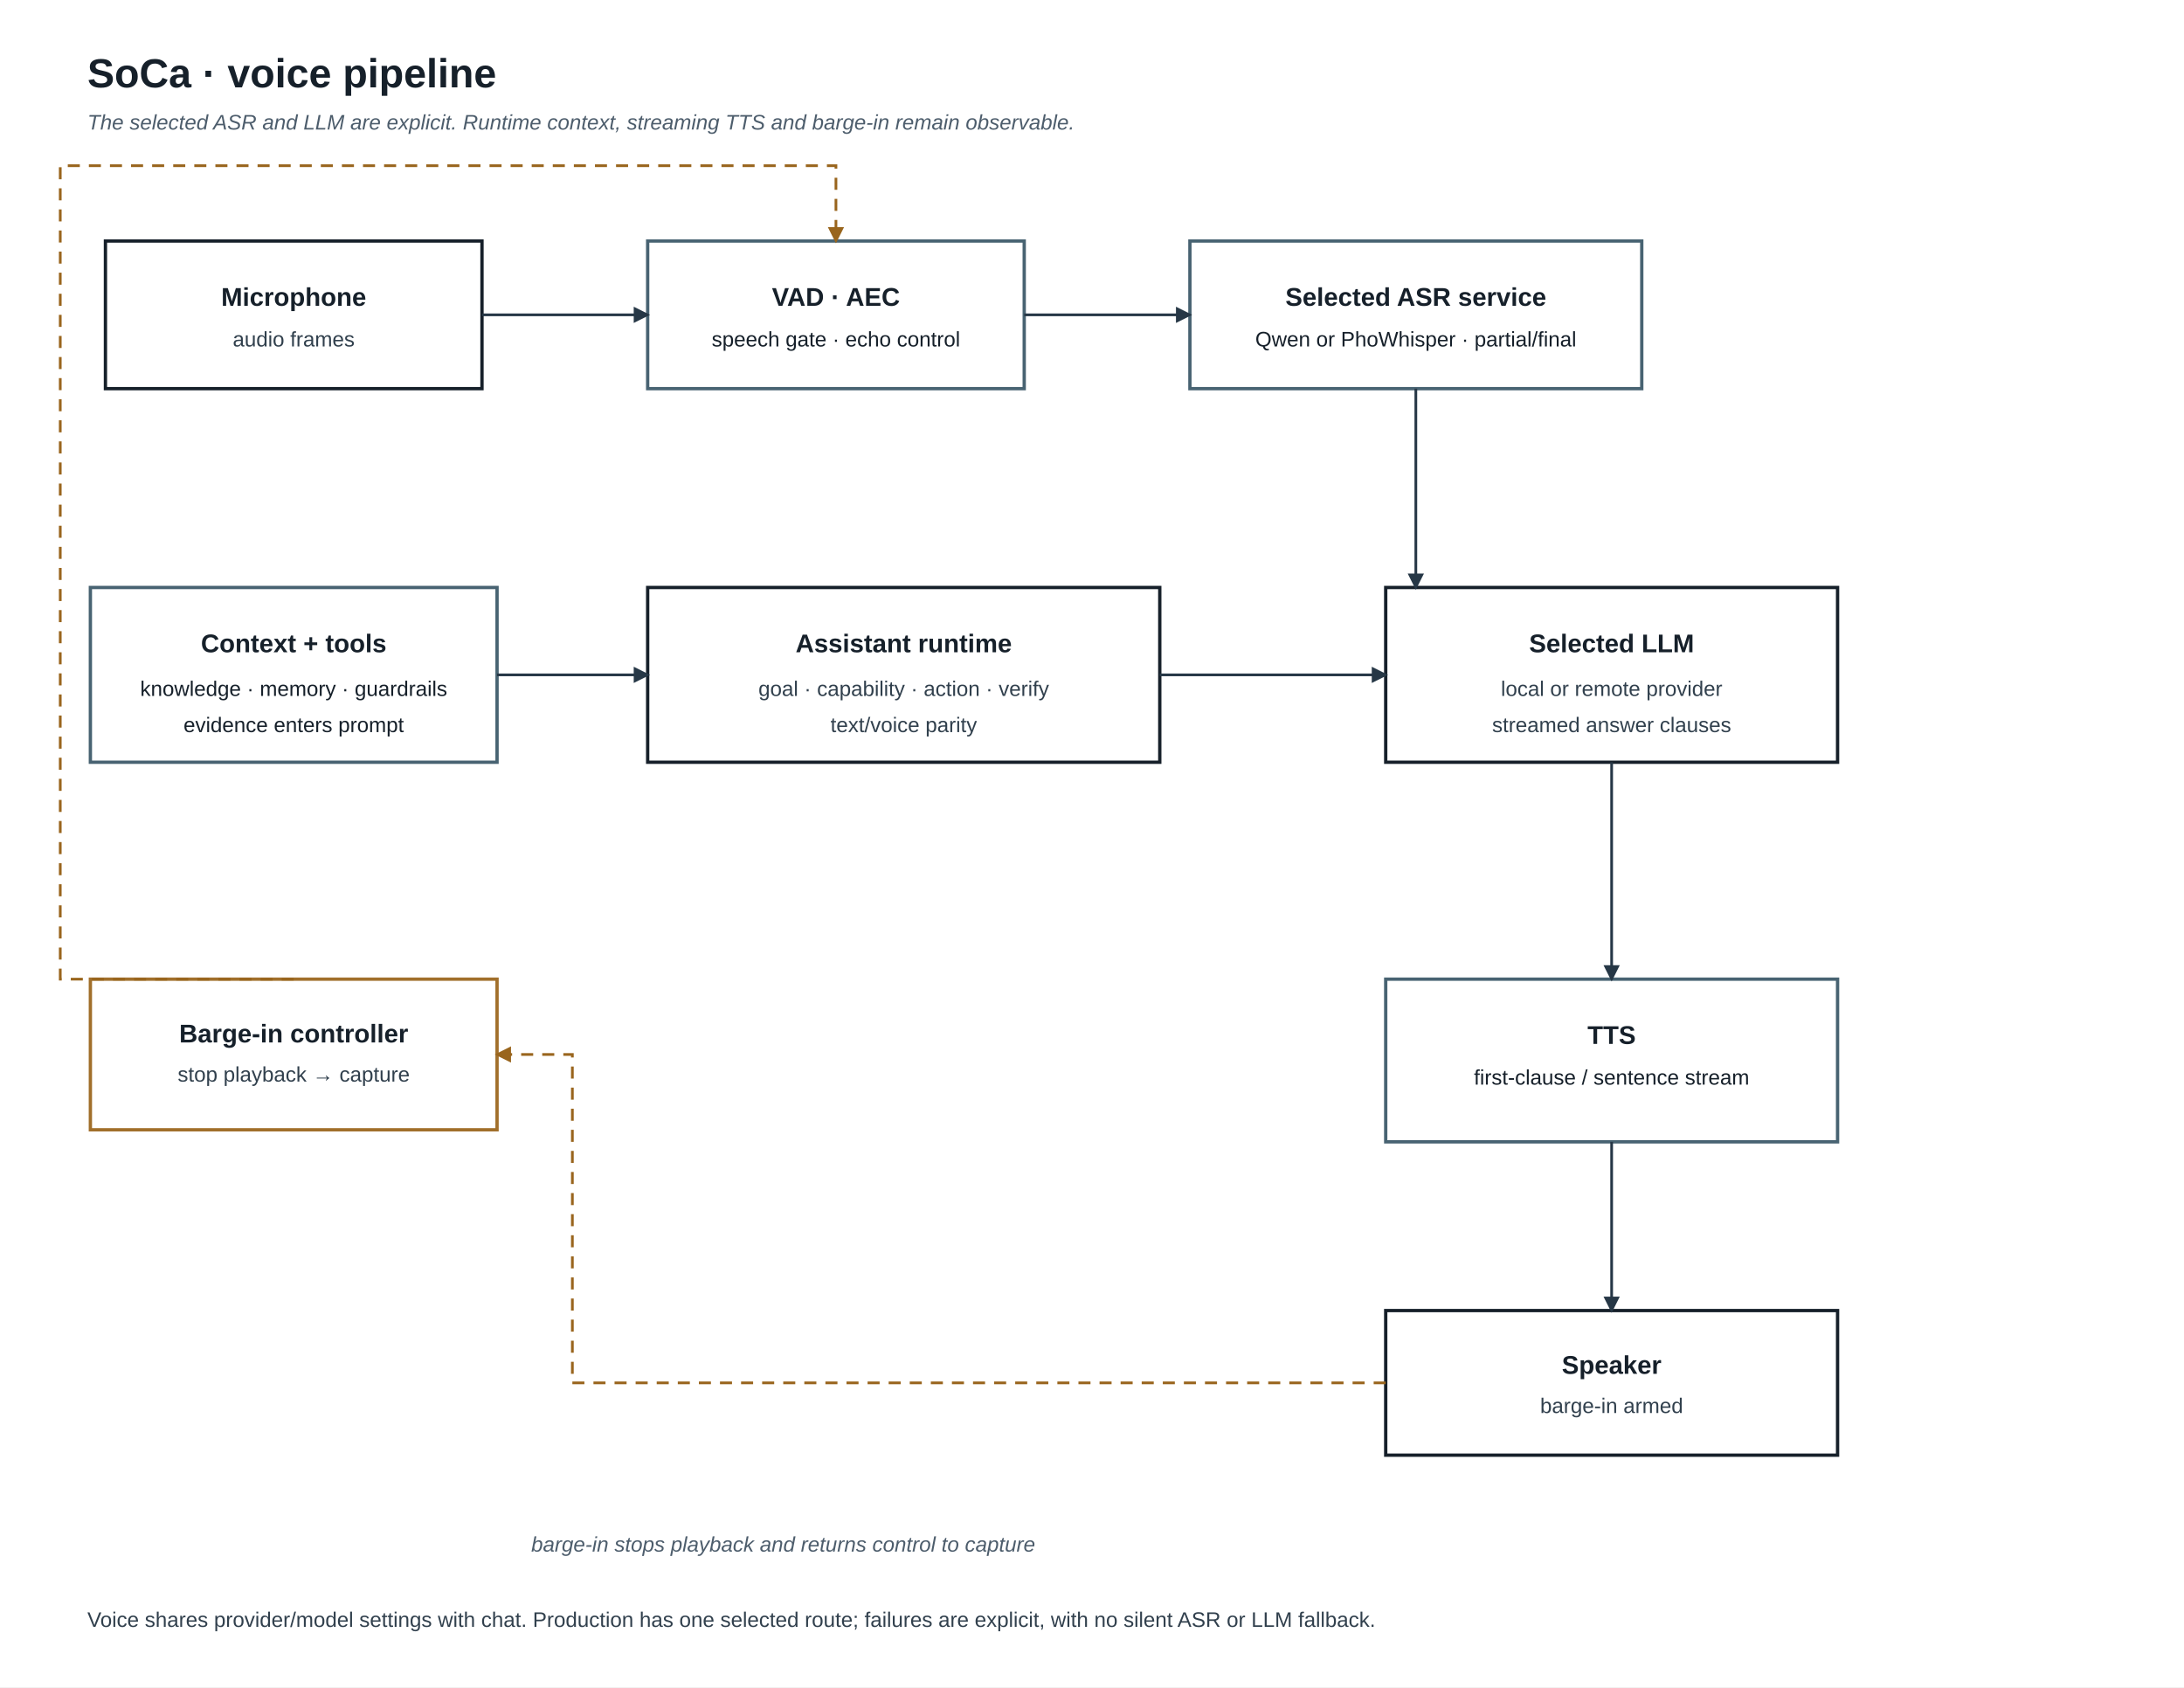
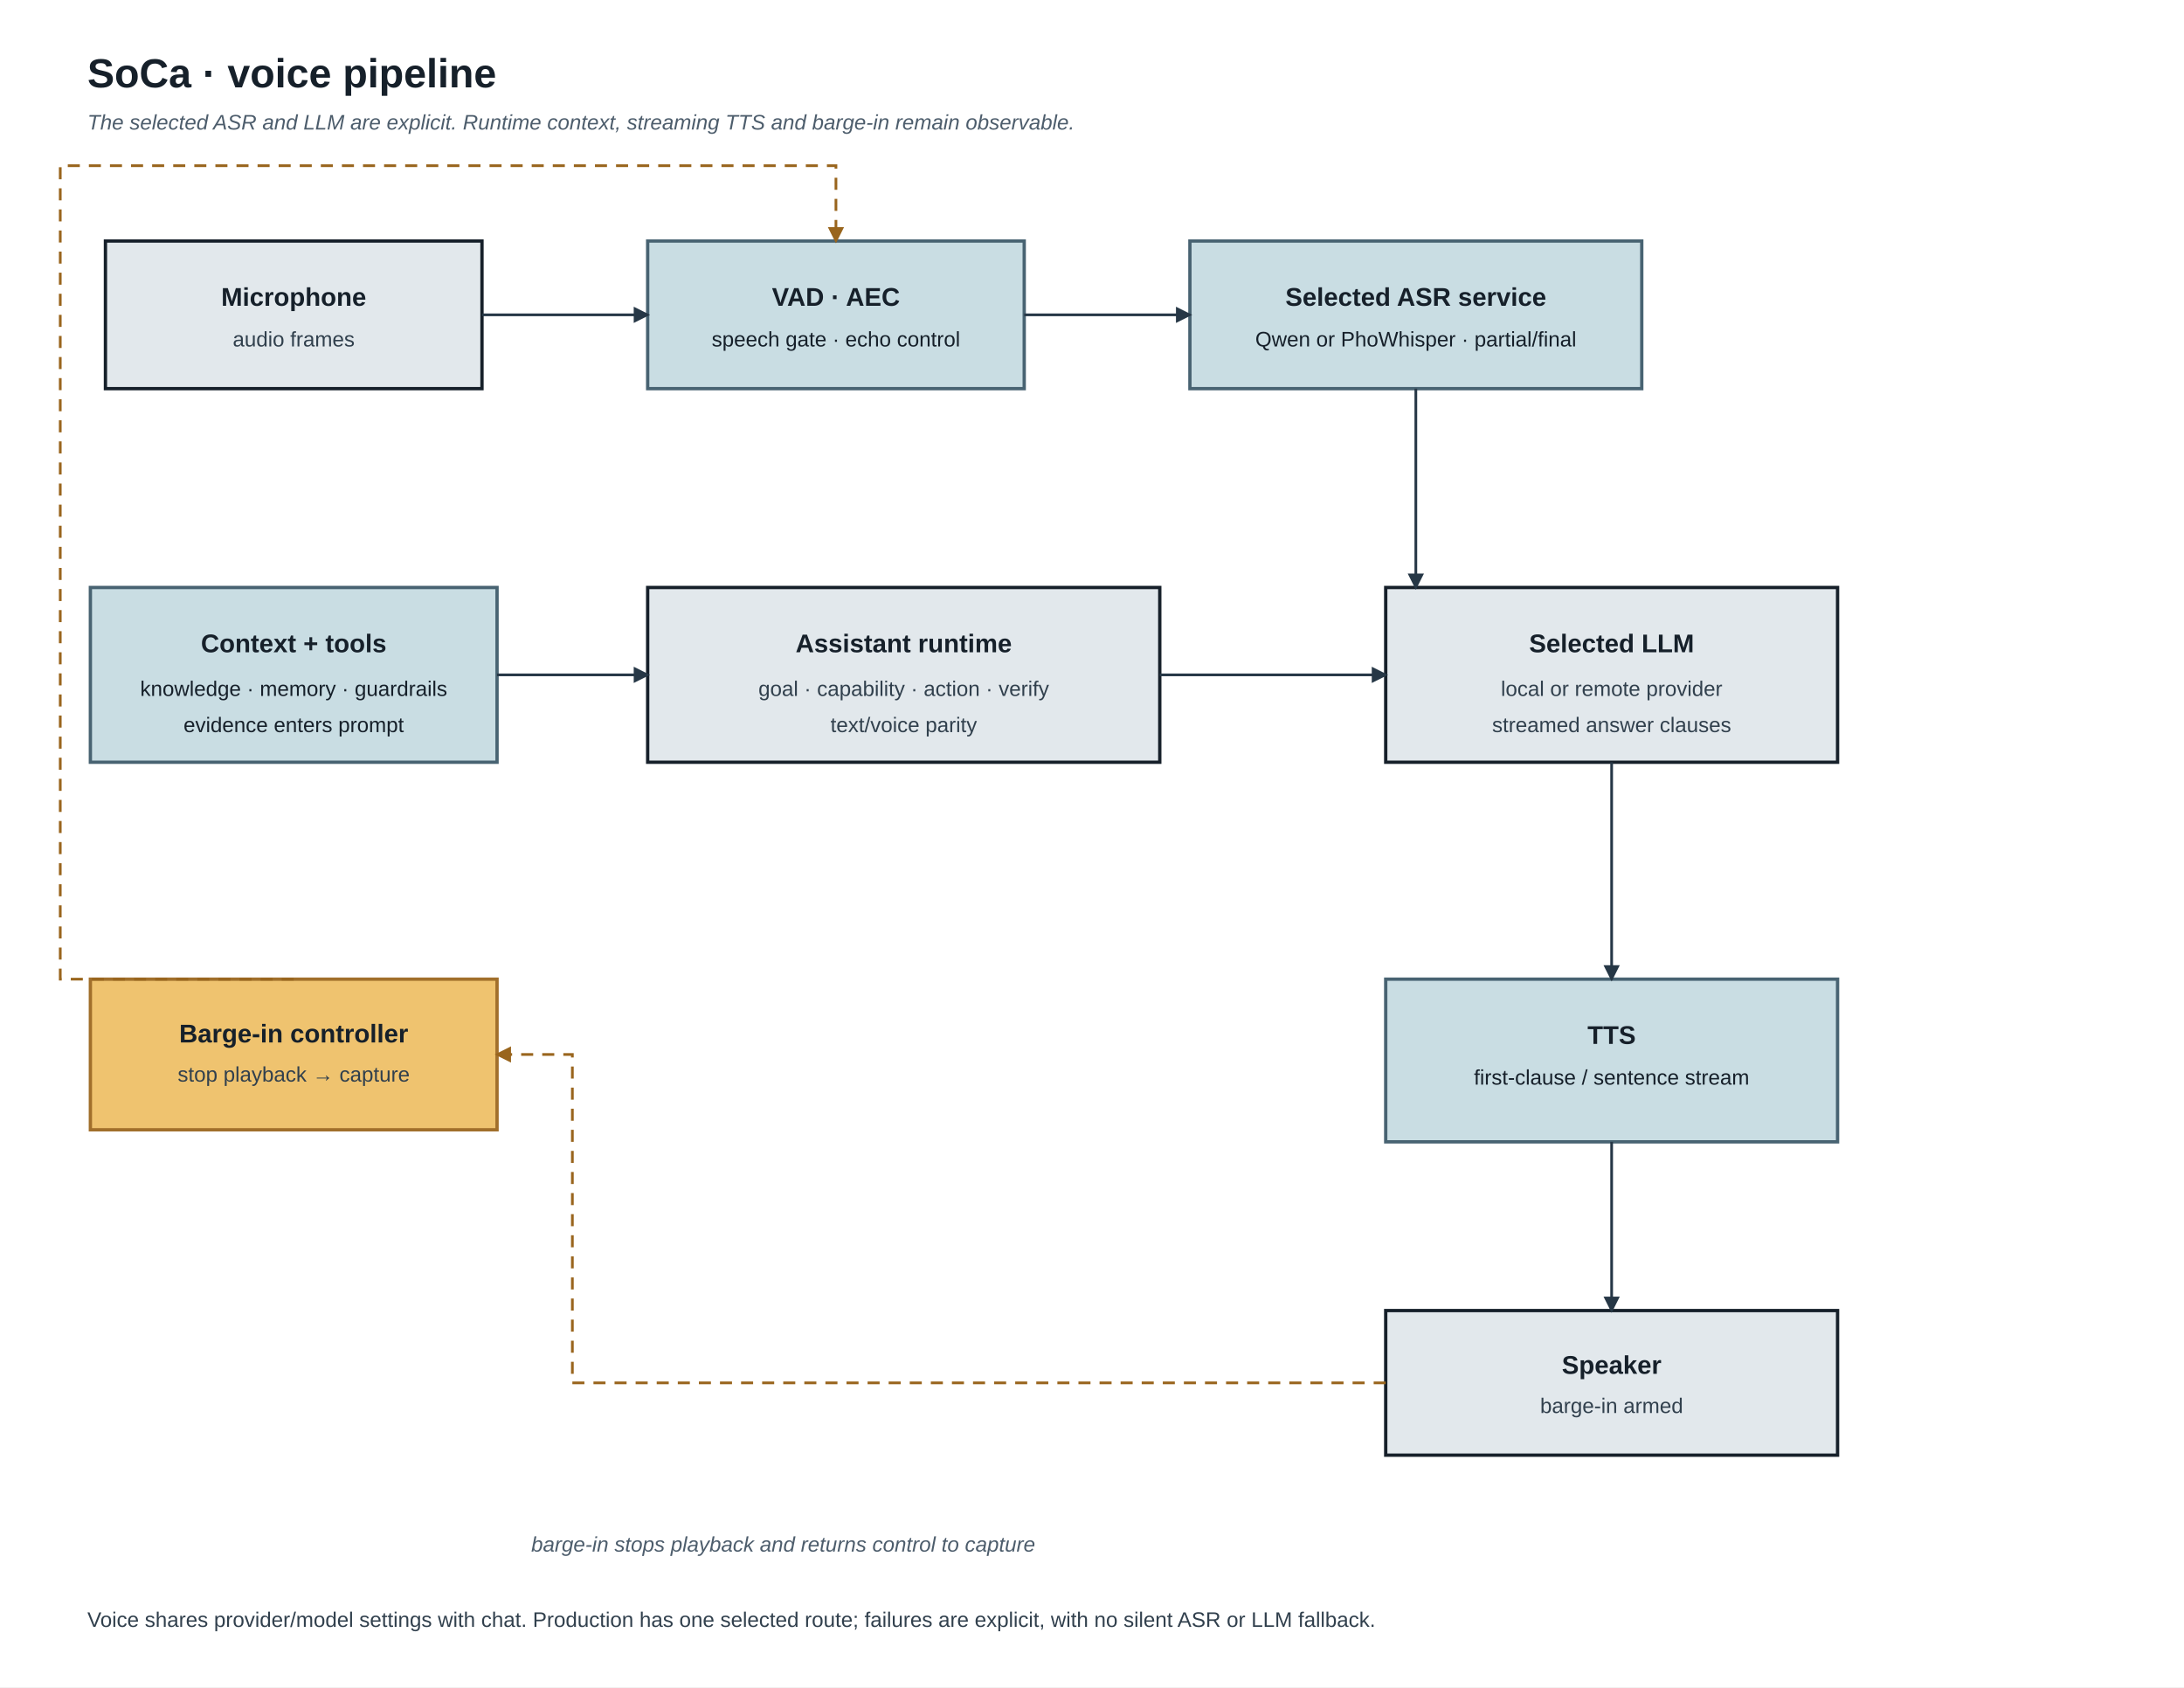
<svg xmlns="http://www.w3.org/2000/svg" width="1450" height="1120" viewBox="0 0 1450 1120" role="img" aria-labelledby="title desc">
  <defs>
    <marker id="arrow" viewBox="0 0 7 7" refX="6" refY="3.5" markerWidth="6" markerHeight="6" orient="auto">
      <path d="M0 0L7 3.5L0 7z" fill="#263746" />
    </marker>
    <marker id="loop-arrow" viewBox="0 0 7 7" refX="6" refY="3.5" markerWidth="6" markerHeight="6" orient="auto">
      <path d="M0 0L7 3.5L0 7z" fill="#99651d" />
    </marker>
    <style>
-       rect{rx:0;ry:0}.bg{fill:#fff}.box{fill:#fff;stroke:#16202a;stroke-width:2.2}.local{fill:#fff;stroke:#486372;stroke-width:2.2}.decision{fill:#fff;stroke:#a16f2b;stroke-width:2.2}.title{font:700 27px Arial,sans-serif;fill:#16202a}.label{font:700 17px Arial,sans-serif;fill:#16202a}.small{font:14px Arial,sans-serif;fill:#31404d}.light{fill:#16202a}.edge{stroke:#263746;stroke-width:1.8;fill:none;marker-end:url(#arrow)}.loop{stroke:#99651d;stroke-width:1.8;stroke-dasharray:8 6;fill:none;marker-end:url(#loop-arrow)}.caption{font:italic 14px Arial,sans-serif;fill:#4d5d6c}
+       rect{rx:0;ry:0}.bg{fill:#fff}.box{fill:#e2e8ec;stroke:#16202a;stroke-width:2.2}.local{fill:#c9dde3;stroke:#486372;stroke-width:2.2}.decision{fill:#efc36f;stroke:#a16f2b;stroke-width:2.2}.title{font:700 27px Arial,sans-serif;fill:#16202a}.label{font:700 17px Arial,sans-serif;fill:#16202a}.small{font:14px Arial,sans-serif;fill:#31404d}.light{fill:#16202a}.edge{stroke:#263746;stroke-width:1.8;fill:none;marker-end:url(#arrow)}.loop{stroke:#99651d;stroke-width:1.8;stroke-dasharray:8 6;fill:none;marker-end:url(#loop-arrow)}.caption{font:italic 14px Arial,sans-serif;fill:#4d5d6c}
    </style>
  </defs>
  <rect class="bg" width="1450" height="1120" />
  <text class="title" x="58" y="58">SoCa · voice pipeline</text>
  <text class="caption" x="58" y="86">The selected ASR and LLM are explicit. Runtime context, streaming TTS and barge-in remain observable.</text>
  <g transform="translate(70,160)">
    <rect class="box" width="250" height="98" />
    <text class="label" x="125" y="43" text-anchor="middle">Microphone</text>
    <text class="small" x="125" y="70" text-anchor="middle">audio frames</text>
  </g>
  <g transform="translate(430,160)">
    <rect class="local" width="250" height="98" />
    <text class="label light" x="125" y="43" text-anchor="middle">VAD · AEC</text>
    <text class="small light" x="125" y="70" text-anchor="middle">speech gate · echo control</text>
  </g>
  <g transform="translate(790,160)">
    <rect class="local" width="300" height="98" />
    <text class="label light" x="150" y="43" text-anchor="middle">Selected ASR service</text>
    <text class="small light" x="150" y="70" text-anchor="middle">Qwen or PhoWhisper · partial/final</text>
  </g>
  <g transform="translate(430,390)">
    <rect class="box" width="340" height="116" />
    <text class="label" x="170" y="43" text-anchor="middle">Assistant runtime</text>
    <text class="small" x="170" y="72" text-anchor="middle">goal · capability · action · verify</text>
    <text class="small" x="170" y="96" text-anchor="middle">text/voice parity</text>
  </g>
  <g transform="translate(920,390)">
    <rect class="box" width="300" height="116" />
    <text class="label" x="150" y="43" text-anchor="middle">Selected LLM</text>
    <text class="small" x="150" y="72" text-anchor="middle">local or remote provider</text>
    <text class="small" x="150" y="96" text-anchor="middle">streamed answer clauses</text>
  </g>
  <g transform="translate(60,390)">
    <rect class="local" width="270" height="116" />
    <text class="label light" x="135" y="43" text-anchor="middle">Context + tools</text>
    <text class="small light" x="135" y="72" text-anchor="middle">knowledge · memory · guardrails</text>
    <text class="small light" x="135" y="96" text-anchor="middle">evidence enters prompt</text>
  </g>
  <g transform="translate(920,650)">
    <rect class="local" width="300" height="108" />
    <text class="label light" x="150" y="43" text-anchor="middle">TTS</text>
    <text class="small light" x="150" y="70" text-anchor="middle">first-clause / sentence stream</text>
  </g>
  <g transform="translate(920,870)">
    <rect class="box" width="300" height="96" />
    <text class="label" x="150" y="42" text-anchor="middle">Speaker</text>
    <text class="small" x="150" y="68" text-anchor="middle">barge-in armed</text>
  </g>
  <g transform="translate(60,650)">
    <rect class="decision" width="270" height="100" />
    <text class="label" x="135" y="42" text-anchor="middle">Barge-in controller</text>
    <text class="small" x="135" y="68" text-anchor="middle">stop playback → capture</text>
  </g>
  <path class="edge" d="M320 209H430" />
  <path class="edge" d="M680 209H790" />
  <path class="edge" d="M940 258V390" />
  <path class="edge" d="M770 448H920" />
  <path class="edge" d="M1070 506V650" />
  <path class="edge" d="M1070 758V870" />
  <path class="edge" d="M330 448H430" />
  <path class="loop" d="M920 918H380V700H330" />
  <path class="loop" d="M195 650H40V110H555V160" />
  <text class="caption" x="520" y="1030" text-anchor="middle">barge-in stops playback and returns control to capture</text>
  <text class="small" x="58" y="1080">Voice shares provider/model settings with chat. Production has one selected route; failures are explicit, with no silent ASR or LLM fallback.</text>
</svg>
